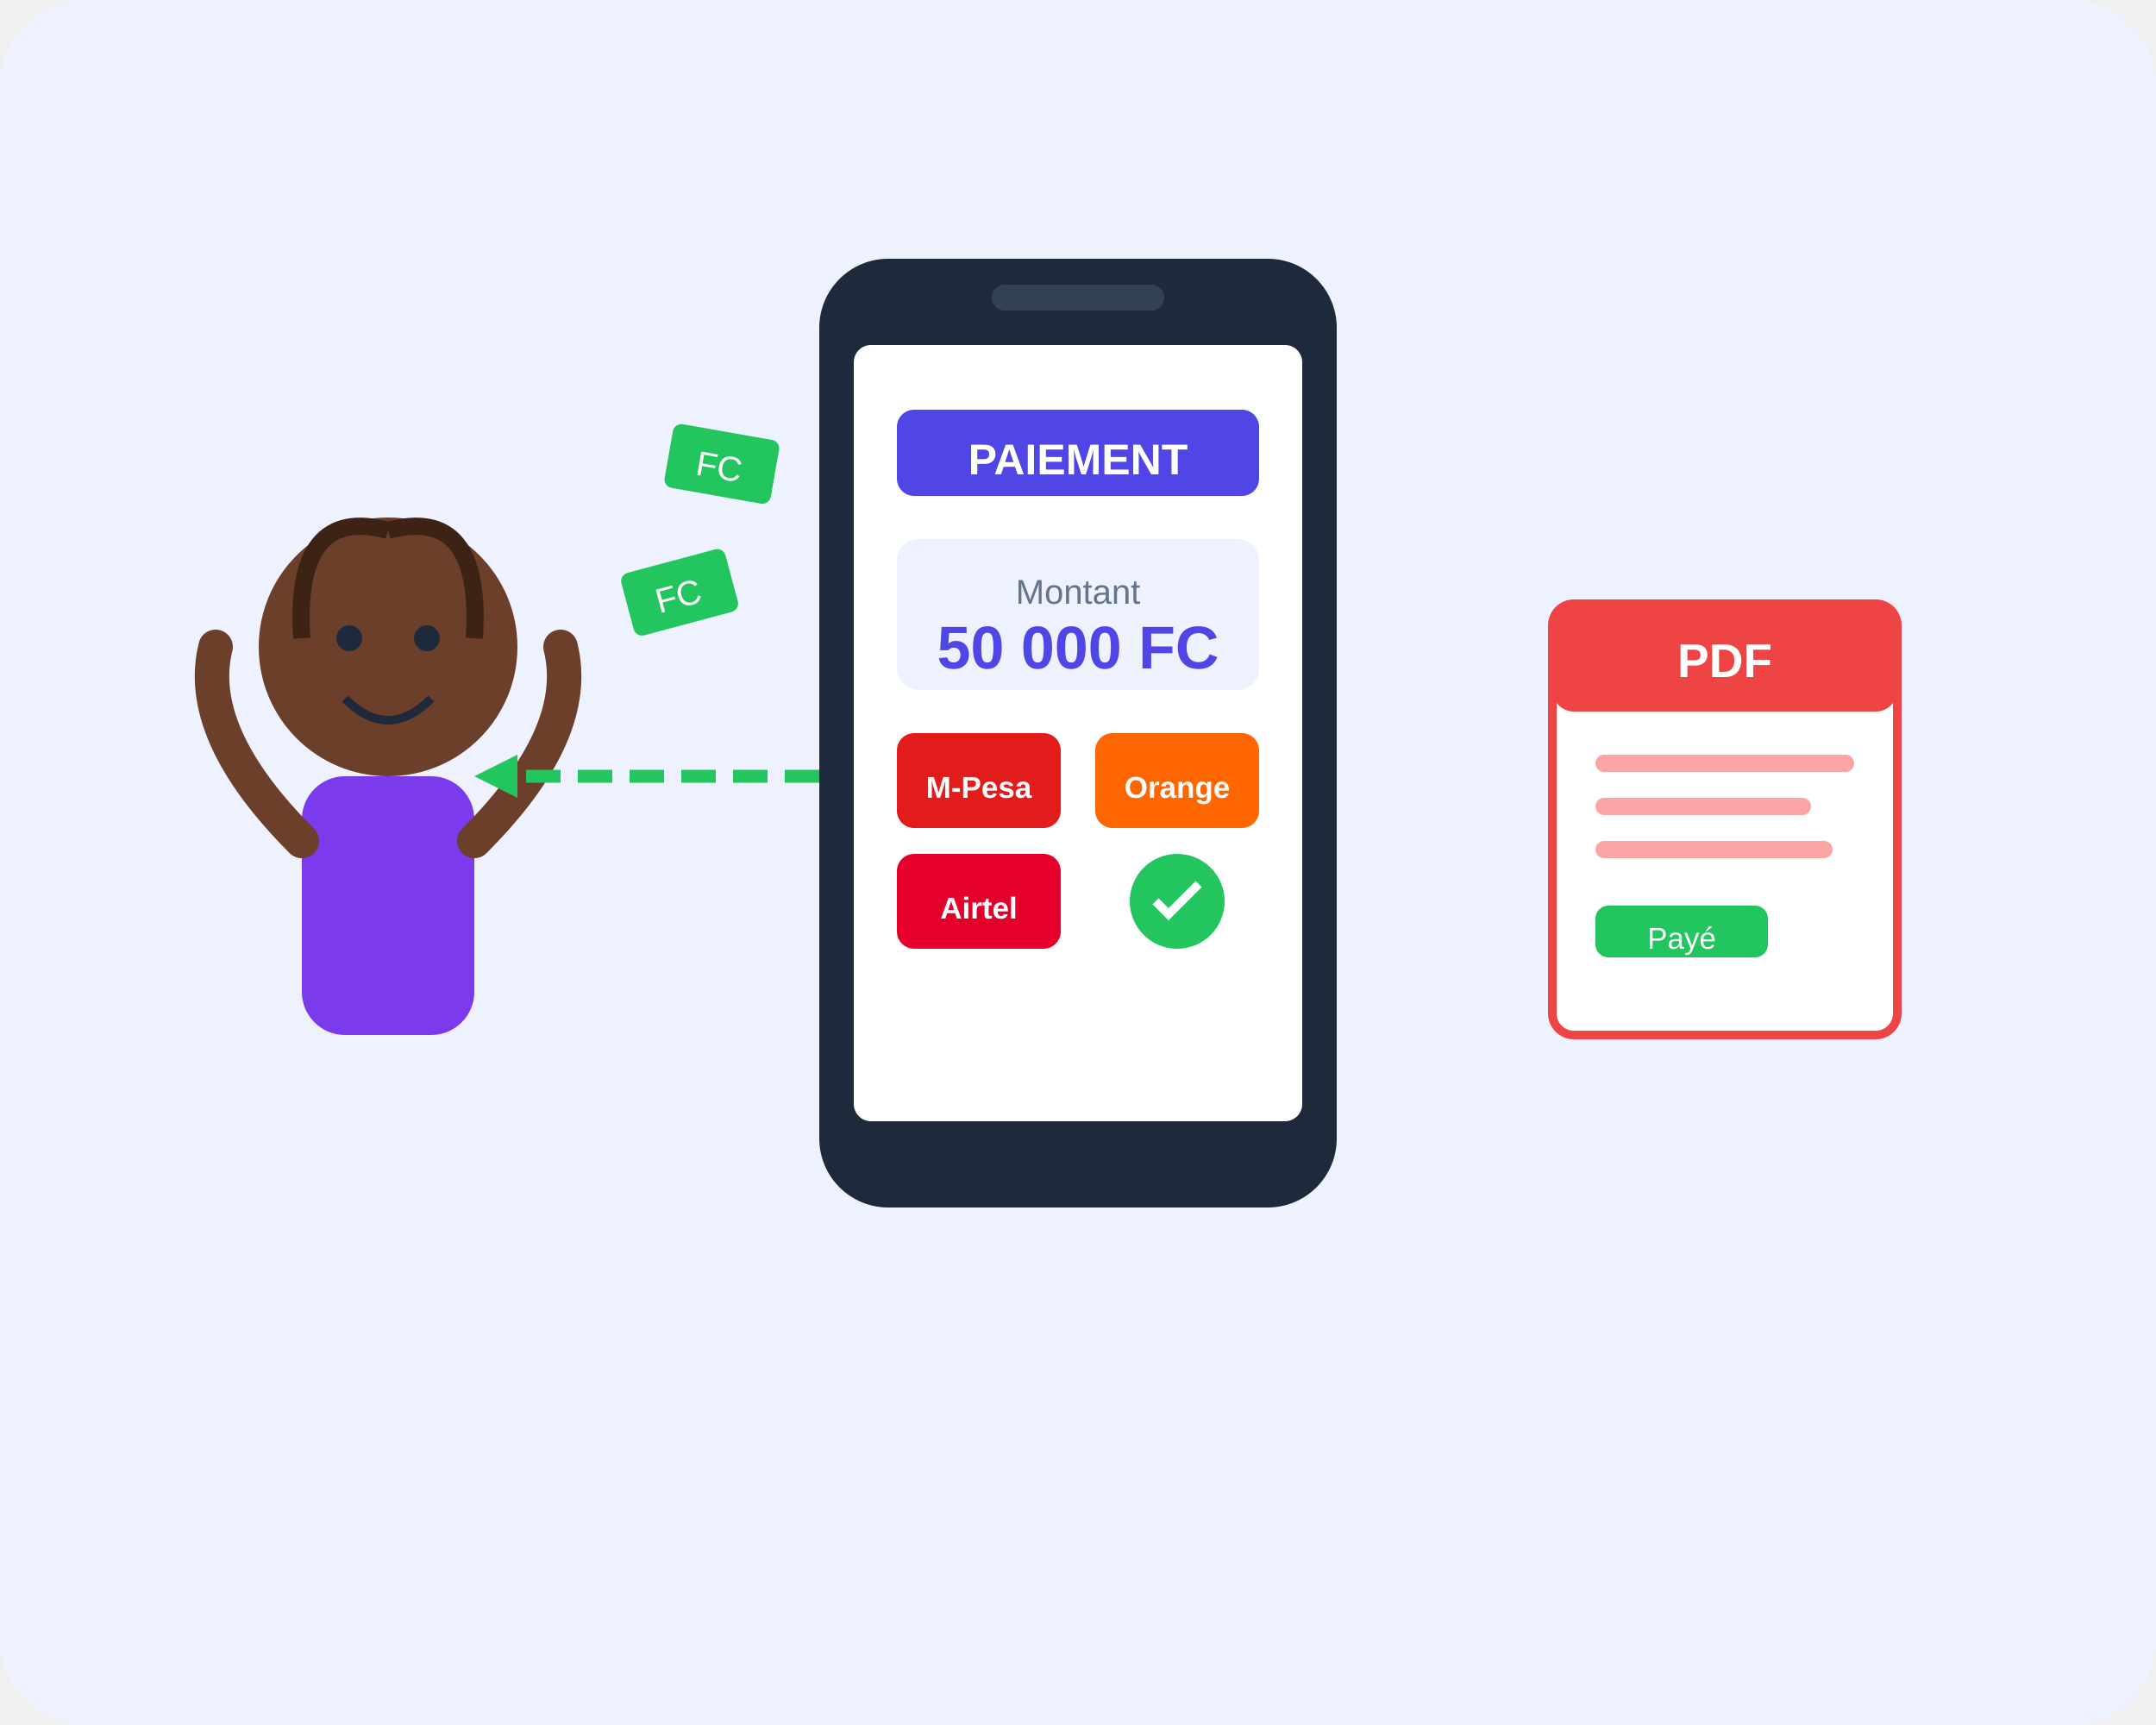
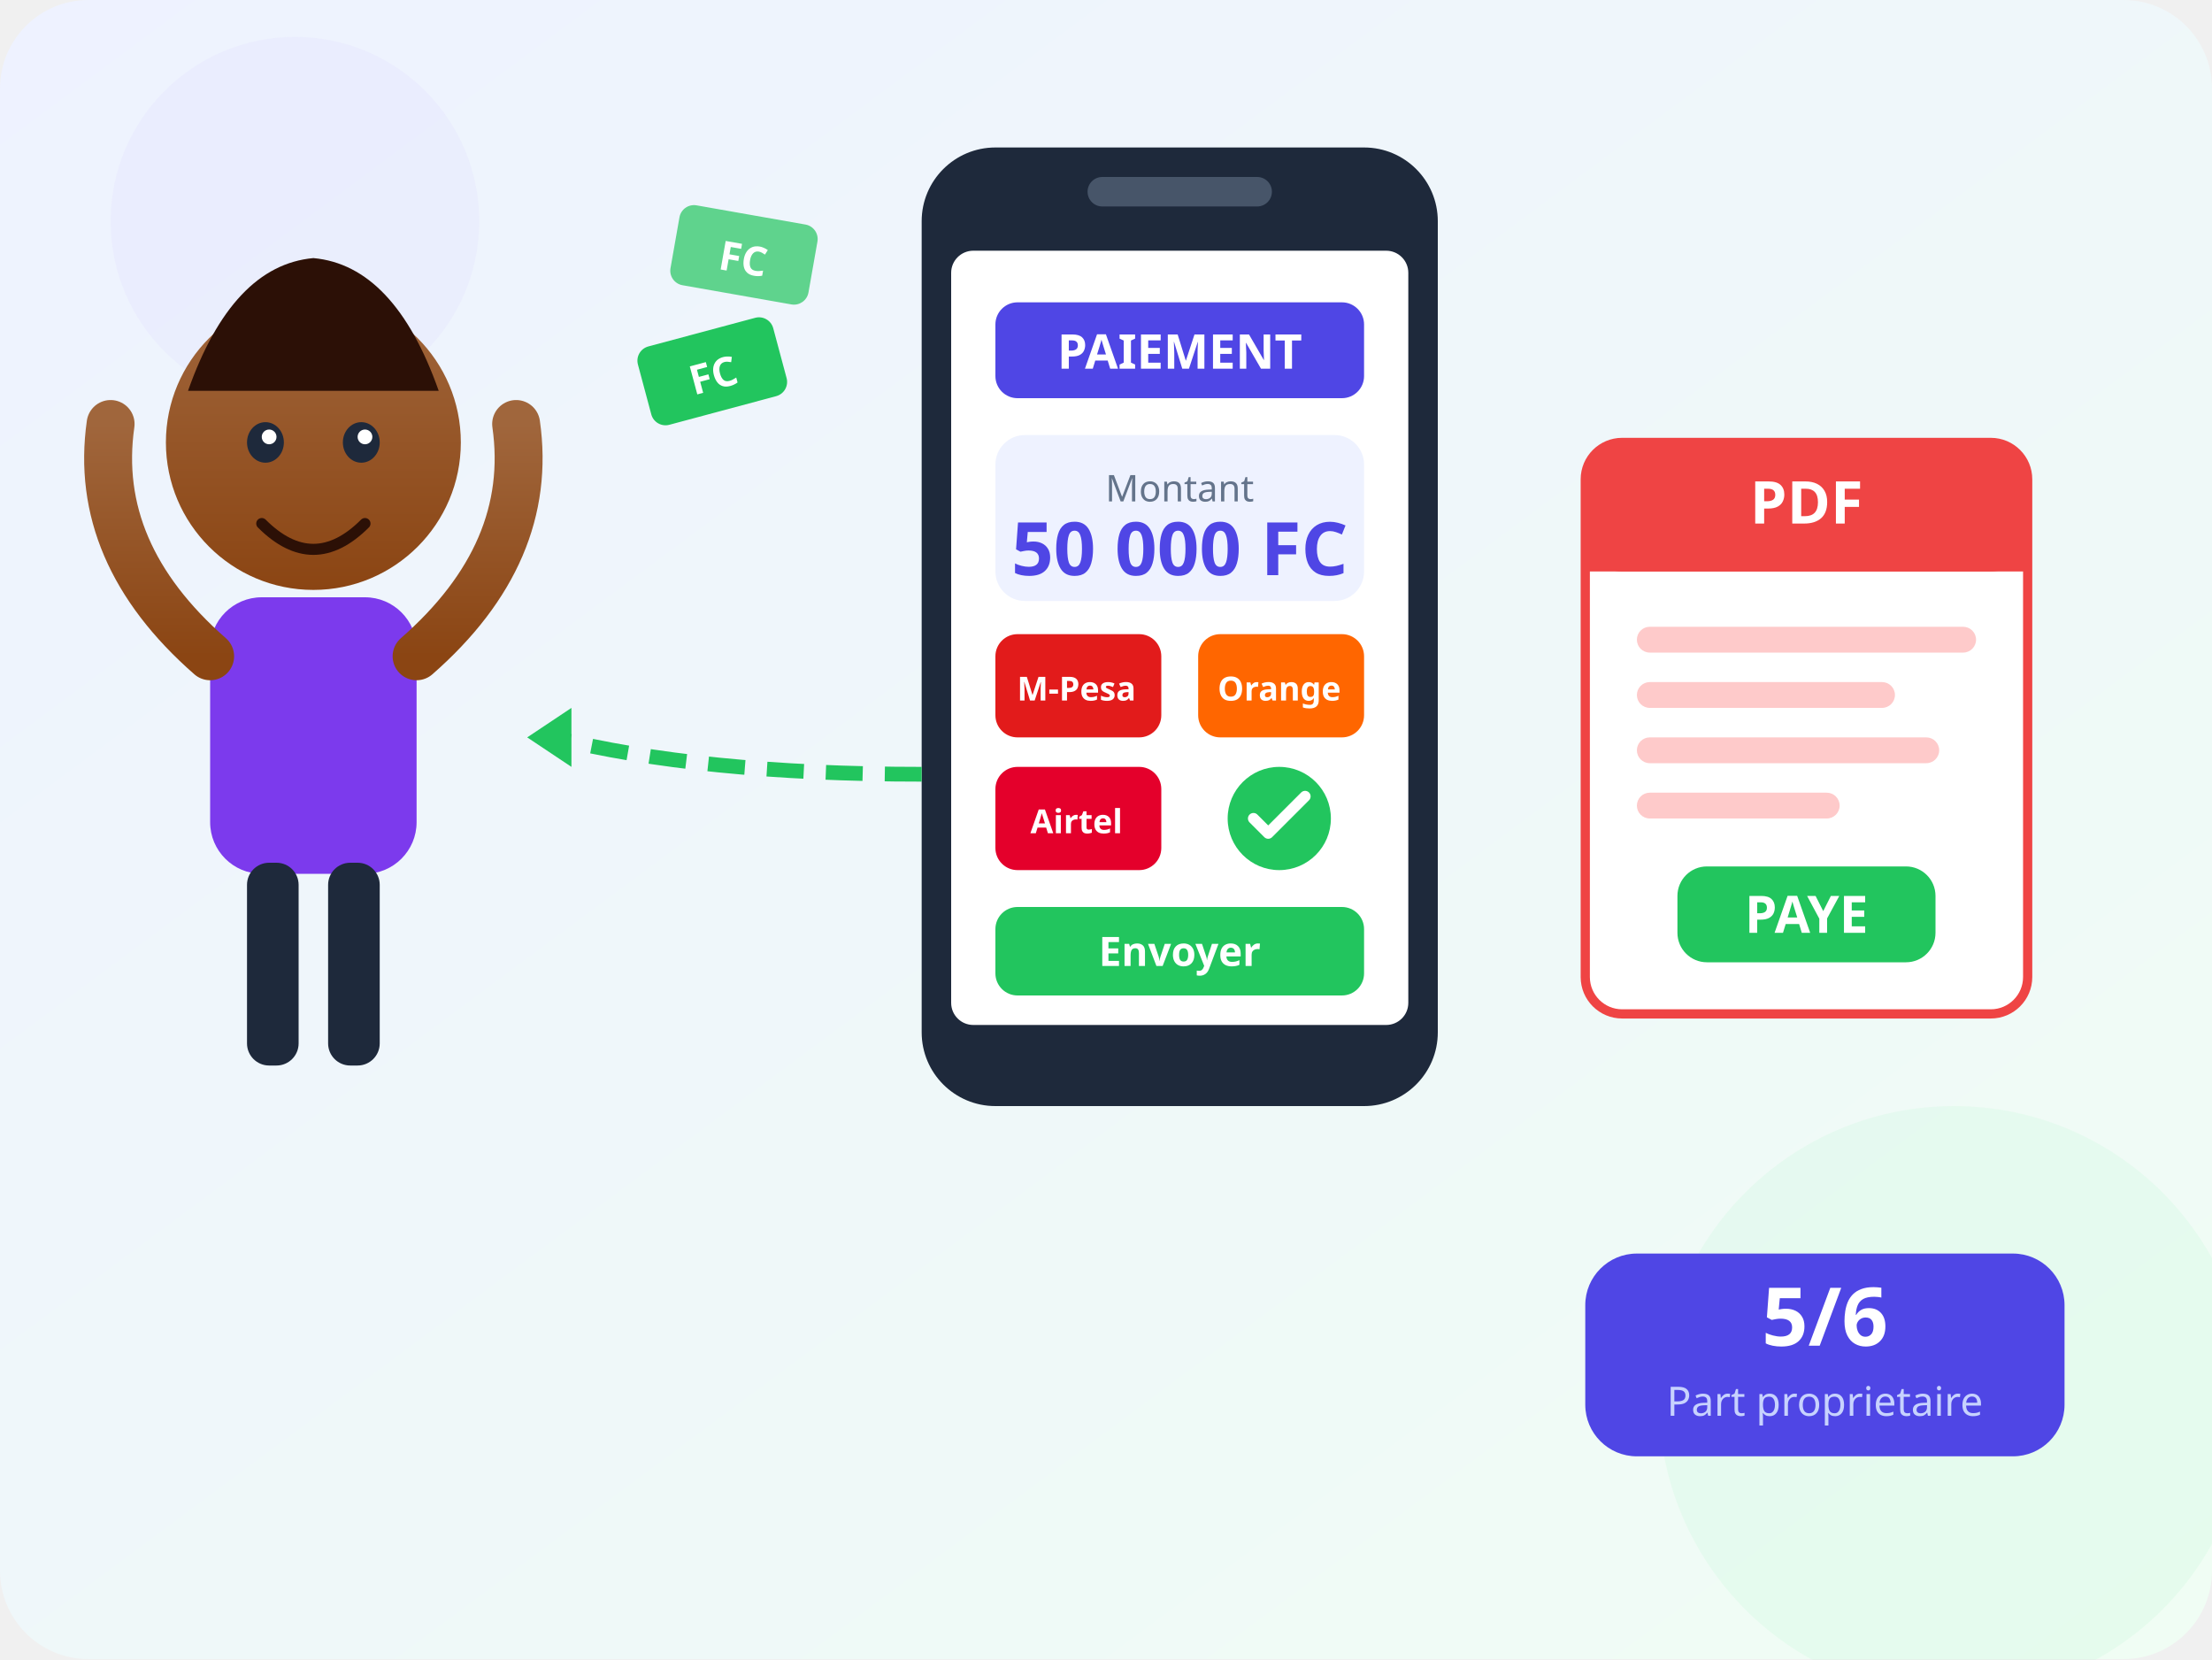
- <svg xmlns="http://www.w3.org/2000/svg" viewBox="0 0 500 400" fill="none">
-   <rect width="500" height="400" rx="20" fill="#eef2ff" />
-   <rect x="190" y="60" width="120" height="220" rx="16" fill="#1e293b" />
-   <rect x="198" y="80" width="104" height="180" rx="4" fill="#fff" />
-   <rect x="230" y="66" width="40" height="6" rx="3" fill="#334155" />
-   <rect x="208" y="95" width="84" height="20" rx="4" fill="#4f46e5" />
-   <text x="250" y="110" text-anchor="middle" font-size="10" fill="#fff" font-family="Arial" font-weight="bold">PAIEMENT</text>
-   <rect x="208" y="125" width="84" height="35" rx="5" fill="#eef2ff" />
-   <text x="250" y="140" text-anchor="middle" font-size="8" fill="#64748b" font-family="Arial">Montant</text>
-   <text x="250" y="155" text-anchor="middle" font-size="14" fill="#4f46e5" font-family="Arial" font-weight="bold">50 000 FC</text>
-   <rect x="208" y="170" width="38" height="22" rx="4" fill="#e21b1b" />
-   <text x="227" y="185" text-anchor="middle" font-size="7" fill="#fff" font-family="Arial" font-weight="bold">M-Pesa</text>
-   <rect x="254" y="170" width="38" height="22" rx="4" fill="#ff6600" />
-   <text x="273" y="185" text-anchor="middle" font-size="7" fill="#fff" font-family="Arial" font-weight="bold">Orange</text>
-   <rect x="208" y="198" width="38" height="22" rx="4" fill="#e4002b" />
-   <text x="227" y="213" text-anchor="middle" font-size="7" fill="#fff" font-family="Arial" font-weight="bold">Airtel</text>
-   <circle cx="273" cy="209" r="11" fill="#22c55e" />
-   <path d="M268 209 L271 212 L278 205" stroke="#fff" stroke-width="2" fill="none" />
-   <rect x="360" y="140" width="80" height="100" rx="5" fill="#fff" stroke="#ef4444" stroke-width="2" />
-   <rect x="360" y="140" width="80" height="25" rx="5" fill="#ef4444" />
-   <text x="400" y="157" text-anchor="middle" font-size="11" fill="#fff" font-family="Arial" font-weight="bold">PDF</text>
-   <rect x="370" y="175" width="60" height="4" rx="2" fill="#fca5a5" />
-   <rect x="370" y="185" width="50" height="4" rx="2" fill="#fca5a5" />
-   <rect x="370" y="195" width="55" height="4" rx="2" fill="#fca5a5" />
-   <rect x="370" y="210" width="40" height="12" rx="3" fill="#22c55e" />
-   <text x="390" y="220" text-anchor="middle" font-size="7" fill="#fff" font-family="Arial">Payé</text>
-   <circle cx="90" cy="150" r="30" fill="#6B3F2A" />
-   <path d="M90 123 Q68 117 70 148" stroke="#3D2314" stroke-width="4" fill="none" />
-   <path d="M90 123 Q112 117 110 148" stroke="#3D2314" stroke-width="4" fill="none" />
-   <ellipse cx="81" cy="148" rx="3" ry="3" fill="#1e293b" />
-   <ellipse cx="99" cy="148" rx="3" ry="3" fill="#1e293b" />
-   <path d="M80 162 Q90 172 100 162" stroke="#1e293b" stroke-width="2" fill="none" />
-   <rect x="70" y="180" width="40" height="60" rx="10" fill="#7c3aed" />
-   <path d="M70 195 Q45 170 50 150" stroke="#6B3F2A" stroke-width="8" stroke-linecap="round" fill="none" />
-   <path d="M110 195 Q135 170 130 150" stroke="#6B3F2A" stroke-width="8" stroke-linecap="round" fill="none" />
-   <path d="M190 180 Q140 180 120 180" stroke="#22c55e" stroke-width="3" fill="none" stroke-dasharray="8 4" />
-   <polygon points="120,175 110,180 120,185" fill="#22c55e" />
-   <rect x="145" y="130" width="25" height="15" rx="2" fill="#22c55e" transform="rotate(-15 157 137)" />
-   <text x="157" y="141" text-anchor="middle" font-size="8" fill="#fff" font-family="Arial" transform="rotate(-15 157 137)">FC</text>
-   <rect x="155" y="100" width="25" height="15" rx="2" fill="#22c55e" transform="rotate(10 167 107)" />
-   <text x="167" y="111" text-anchor="middle" font-size="8" fill="#fff" font-family="Arial" transform="rotate(10 167 107)">FC</text>
+ <svg xmlns="http://www.w3.org/2000/svg" viewBox="0 0 600 450">
+   <defs>
+     <linearGradient id="bg3" x1="0" y1="0" x2="1" y2="1">
+       <stop offset="0%" stop-color="#eef2ff" />
+       <stop offset="100%" stop-color="#f0fdf4" />
+     </linearGradient>
+     <linearGradient id="skin3" x1="0" y1="0" x2="0" y2="1">
+       <stop offset="0%" stop-color="#A0663C" />
+       <stop offset="100%" stop-color="#8B4513" />
+     </linearGradient>
+   </defs>
+   <rect width="600" height="450" rx="24" fill="url(#bg3)" />
+   <circle cx="530" cy="380" r="80" fill="#bbf7d0" opacity="0.2" />
+   <circle cx="80" cy="60" r="50" fill="#ddd6fe" opacity="0.2" />
+   <g transform="translate(250, 40)">
+     <rect width="140" height="260" rx="20" fill="#1e293b" />
+     <rect x="8" y="28" width="124" height="210" rx="6" fill="#fff" />
+     <rect x="45" y="8" width="50" height="8" rx="4" fill="#475569" />
+     <rect x="20" y="42" width="100" height="26" rx="6" fill="#4f46e5" />
+     <text x="70" y="60" text-anchor="middle" font-size="13" font-weight="700" fill="#fff" font-family="sans-serif">PAIEMENT</text>
+     <rect x="20" y="78" width="100" height="45" rx="8" fill="#eef2ff" />
+     <text x="70" y="96" text-anchor="middle" font-size="10" fill="#64748b" font-family="sans-serif">Montant</text>
+     <text x="70" y="116" text-anchor="middle" font-size="20" font-weight="800" fill="#4f46e5" font-family="sans-serif">50 000 FC</text>
+     <rect x="20" y="132" width="45" height="28" rx="6" fill="#e21b1b" />
+     <text x="42" y="150" text-anchor="middle" font-size="9" font-weight="700" fill="#fff" font-family="sans-serif">M-Pesa</text>
+     <rect x="75" y="132" width="45" height="28" rx="6" fill="#ff6600" />
+     <text x="97" y="150" text-anchor="middle" font-size="9" font-weight="700" fill="#fff" font-family="sans-serif">Orange</text>
+     <rect x="20" y="168" width="45" height="28" rx="6" fill="#e4002b" />
+     <text x="42" y="186" text-anchor="middle" font-size="9" font-weight="700" fill="#fff" font-family="sans-serif">Airtel</text>
+     <circle cx="97" cy="182" r="14" fill="#22c55e" />
+     <path d="M90 182 L94 186 L104 176" stroke="#fff" stroke-width="3" fill="none" stroke-linecap="round" stroke-linejoin="round" />
+     <rect x="20" y="206" width="100" height="24" rx="6" fill="#22c55e" />
+     <text x="70" y="222" text-anchor="middle" font-size="11" font-weight="700" fill="#fff" font-family="sans-serif">Envoyer</text>
+   </g>
+   <g transform="translate(85, 120)">
+     <circle cx="0" cy="0" r="40" fill="url(#skin3)" />
+     <path d="M-34 -14 Q-22 -48 0 -50 Q22 -48 34 -14" fill="#2C1006" />
+     <ellipse cx="-13" cy="0" rx="5" ry="5.5" fill="#1e293b" />
+     <ellipse cx="13" cy="0" rx="5" ry="5.5" fill="#1e293b" />
+     <circle cx="-12" cy="-1.5" r="2" fill="#fff" />
+     <circle cx="14" cy="-1.5" r="2" fill="#fff" />
+     <path d="M-14 22 Q0 36 14 22" stroke="#2C1006" stroke-width="3" fill="none" stroke-linecap="round" />
+     <rect x="-28" y="42" width="56" height="75" rx="14" fill="#7c3aed" />
+     <path d="M-28 58 Q-60 30 -55 -5" stroke="url(#skin3)" stroke-width="13" stroke-linecap="round" fill="none" />
+     <path d="M28 58 Q60 30 55 -5" stroke="url(#skin3)" stroke-width="13" stroke-linecap="round" fill="none" />
+     <rect x="-18" y="114" width="14" height="55" rx="6" fill="#1e293b" />
+     <rect x="4" y="114" width="14" height="55" rx="6" fill="#1e293b" />
+   </g>
+   <g transform="translate(172, 95) rotate(-15)">
+     <rect width="38" height="22" rx="4" fill="#22c55e" />
+     <text x="19" y="16" text-anchor="middle" font-size="11" font-weight="700" fill="#fff" font-family="sans-serif">FC</text>
+   </g>
+   <g transform="translate(185, 55) rotate(10)">
+     <rect width="38" height="22" rx="4" fill="#22c55e" opacity="0.7" />
+     <text x="19" y="16" text-anchor="middle" font-size="11" font-weight="700" fill="#fff" font-family="sans-serif">FC</text>
+   </g>
+   <path d="M250 210 Q190 210 150 200" stroke="#22c55e" stroke-width="4" fill="none" stroke-dasharray="10 6" />
+   <polygon points="155,192 143,200 155,208" fill="#22c55e" />
+   <g transform="translate(430, 120)">
+     <rect width="120" height="155" rx="10" fill="#fff" stroke="#ef4444" stroke-width="2.5" />
+     <rect y="0" width="120" height="35" rx="10" fill="#ef4444" />
+     <rect x="0" y="18" width="120" height="17" fill="#ef4444" />
+     <text x="60" y="22" text-anchor="middle" font-size="16" font-weight="800" fill="#fff" font-family="sans-serif">PDF</text>
+     <rect x="14" y="50" width="92" height="7" rx="3.5" fill="#fecaca" />
+     <rect x="14" y="65" width="70" height="7" rx="3.5" fill="#fecaca" />
+     <rect x="14" y="80" width="82" height="7" rx="3.5" fill="#fecaca" />
+     <rect x="14" y="95" width="55" height="7" rx="3.5" fill="#fecaca" />
+     <rect x="25" y="115" width="70" height="26" rx="8" fill="#22c55e" />
+     <text x="60" y="133" text-anchor="middle" font-size="14" font-weight="700" fill="#fff" font-family="sans-serif">PAYE</text>
+   </g>
+   <g transform="translate(430, 340)">
+     <rect width="130" height="55" rx="14" fill="#4f46e5" />
+     <text x="65" y="25" text-anchor="middle" font-size="22" font-weight="800" fill="#fff" font-family="sans-serif">5/6</text>
+     <text x="65" y="44" text-anchor="middle" font-size="11" fill="#c7d2fe" font-family="sans-serif">Part proprietaire</text>
+   </g>
</svg>
